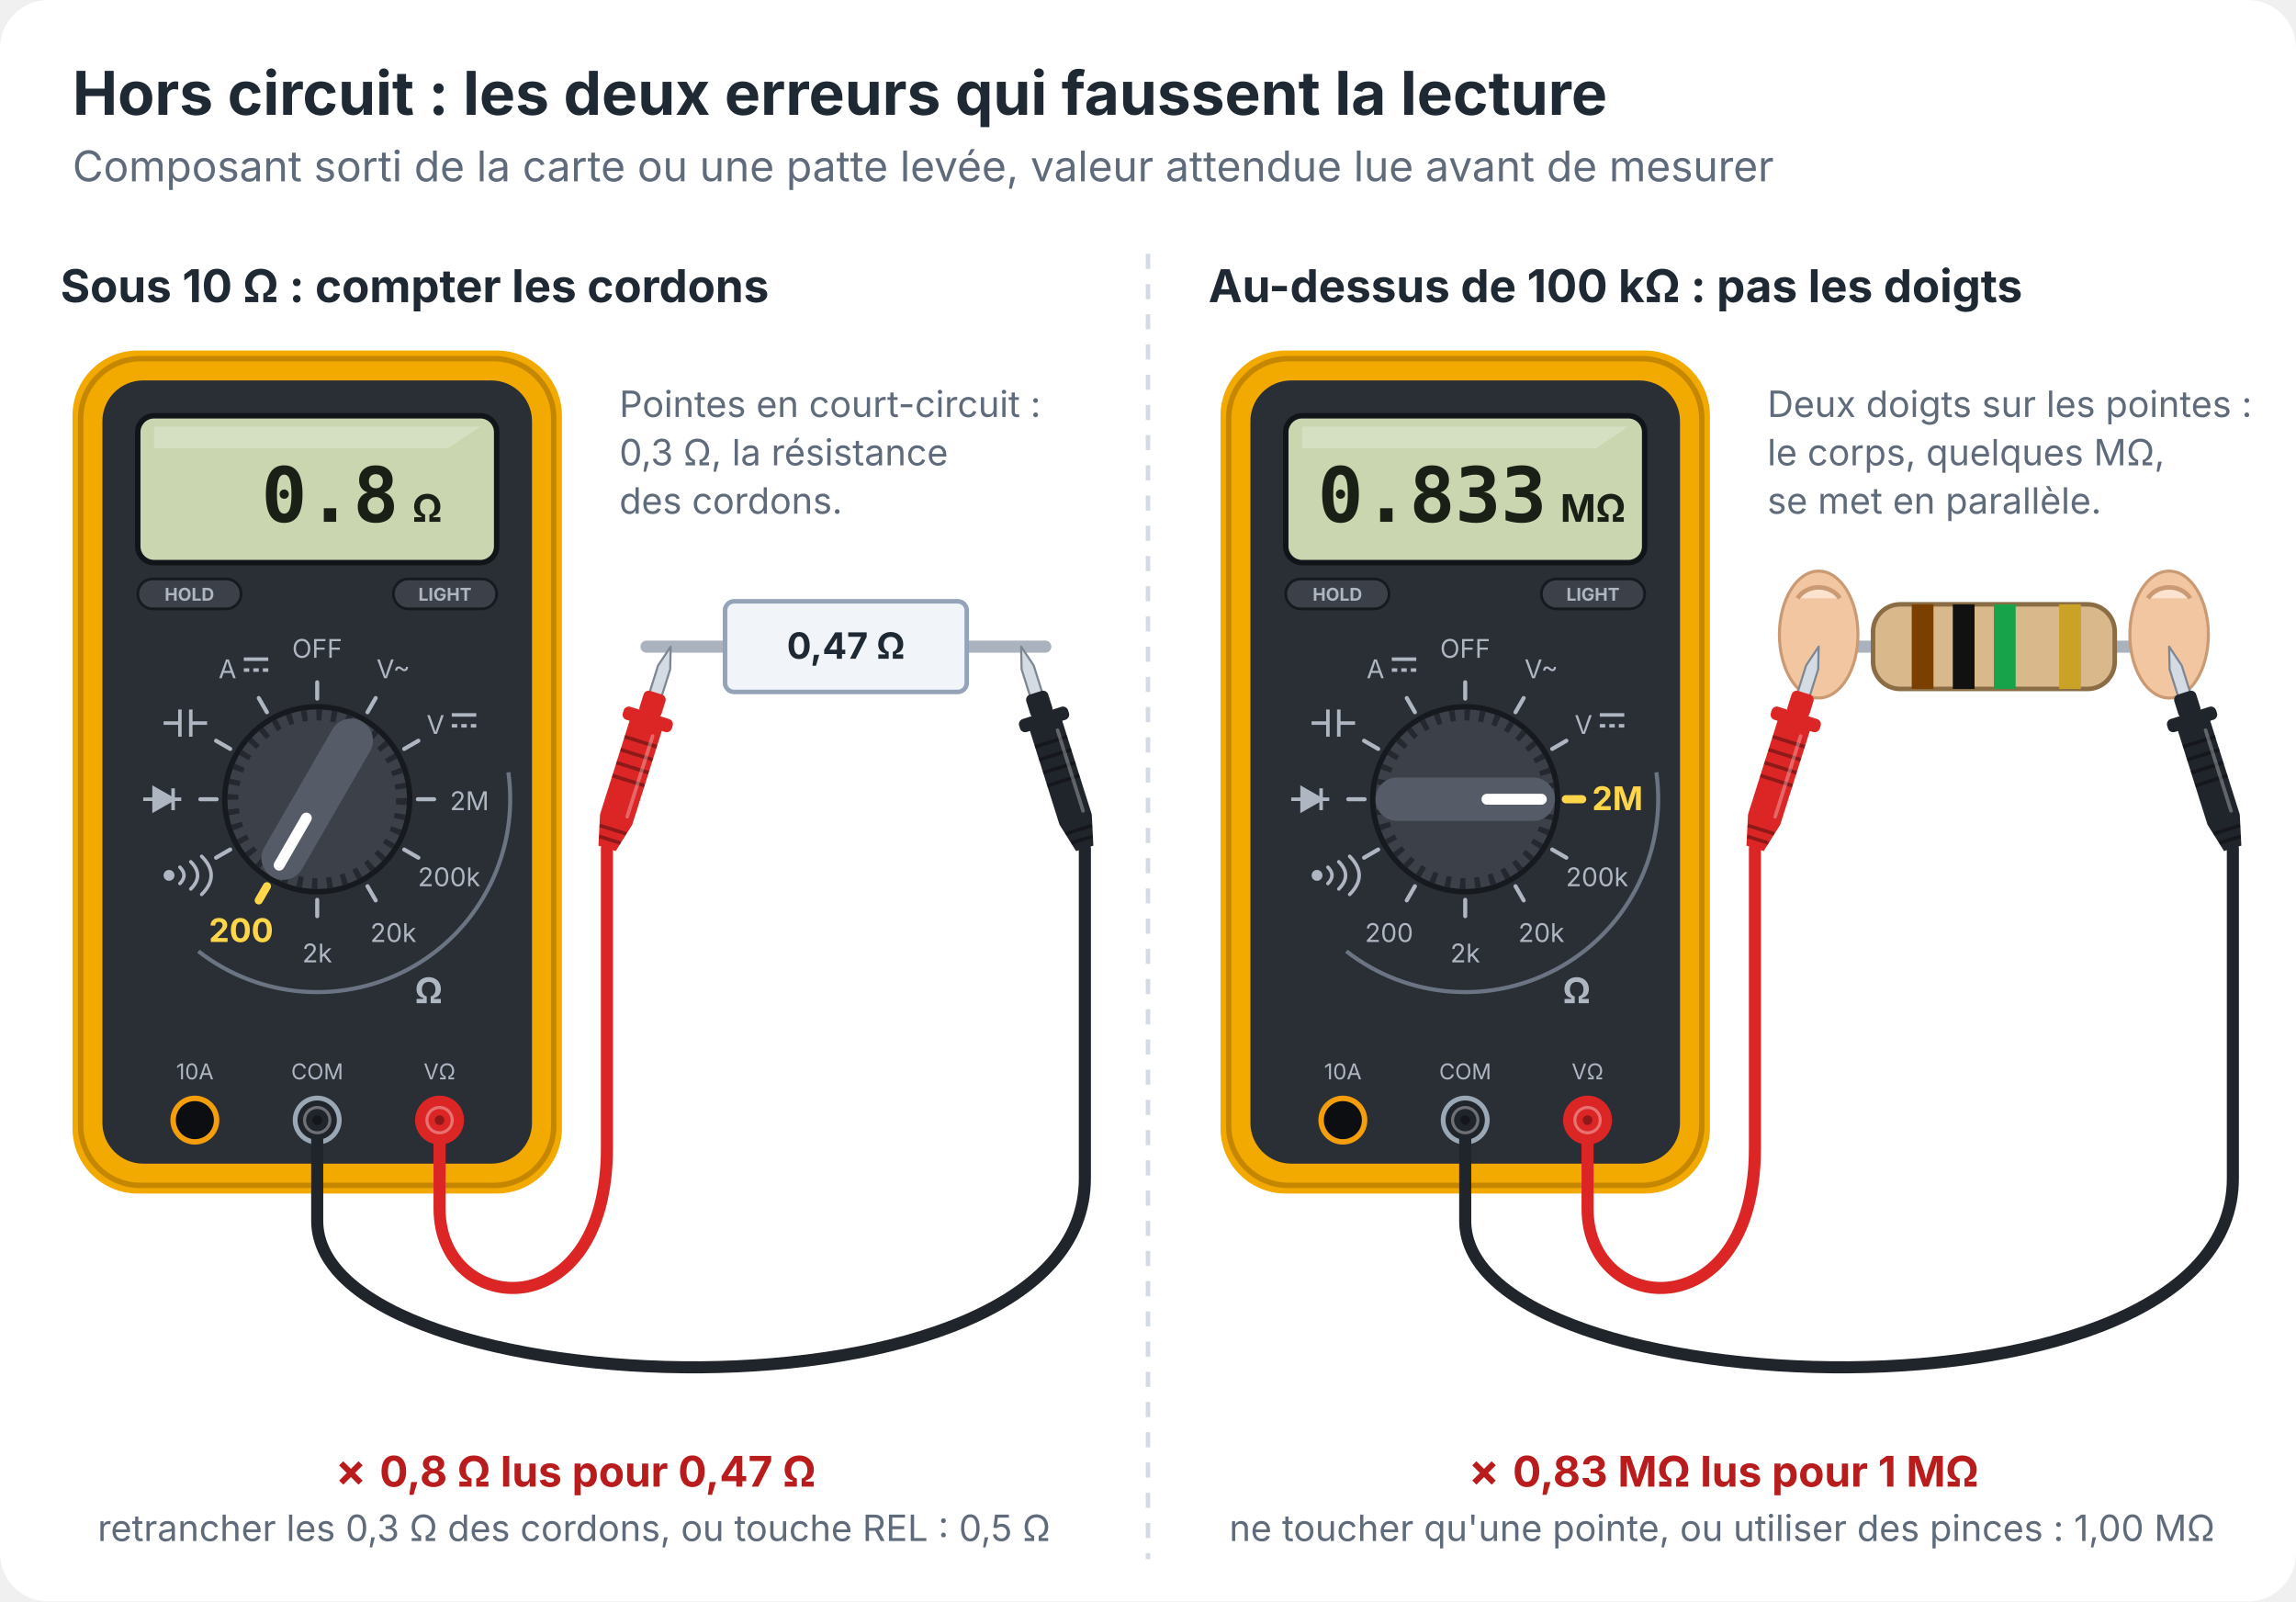
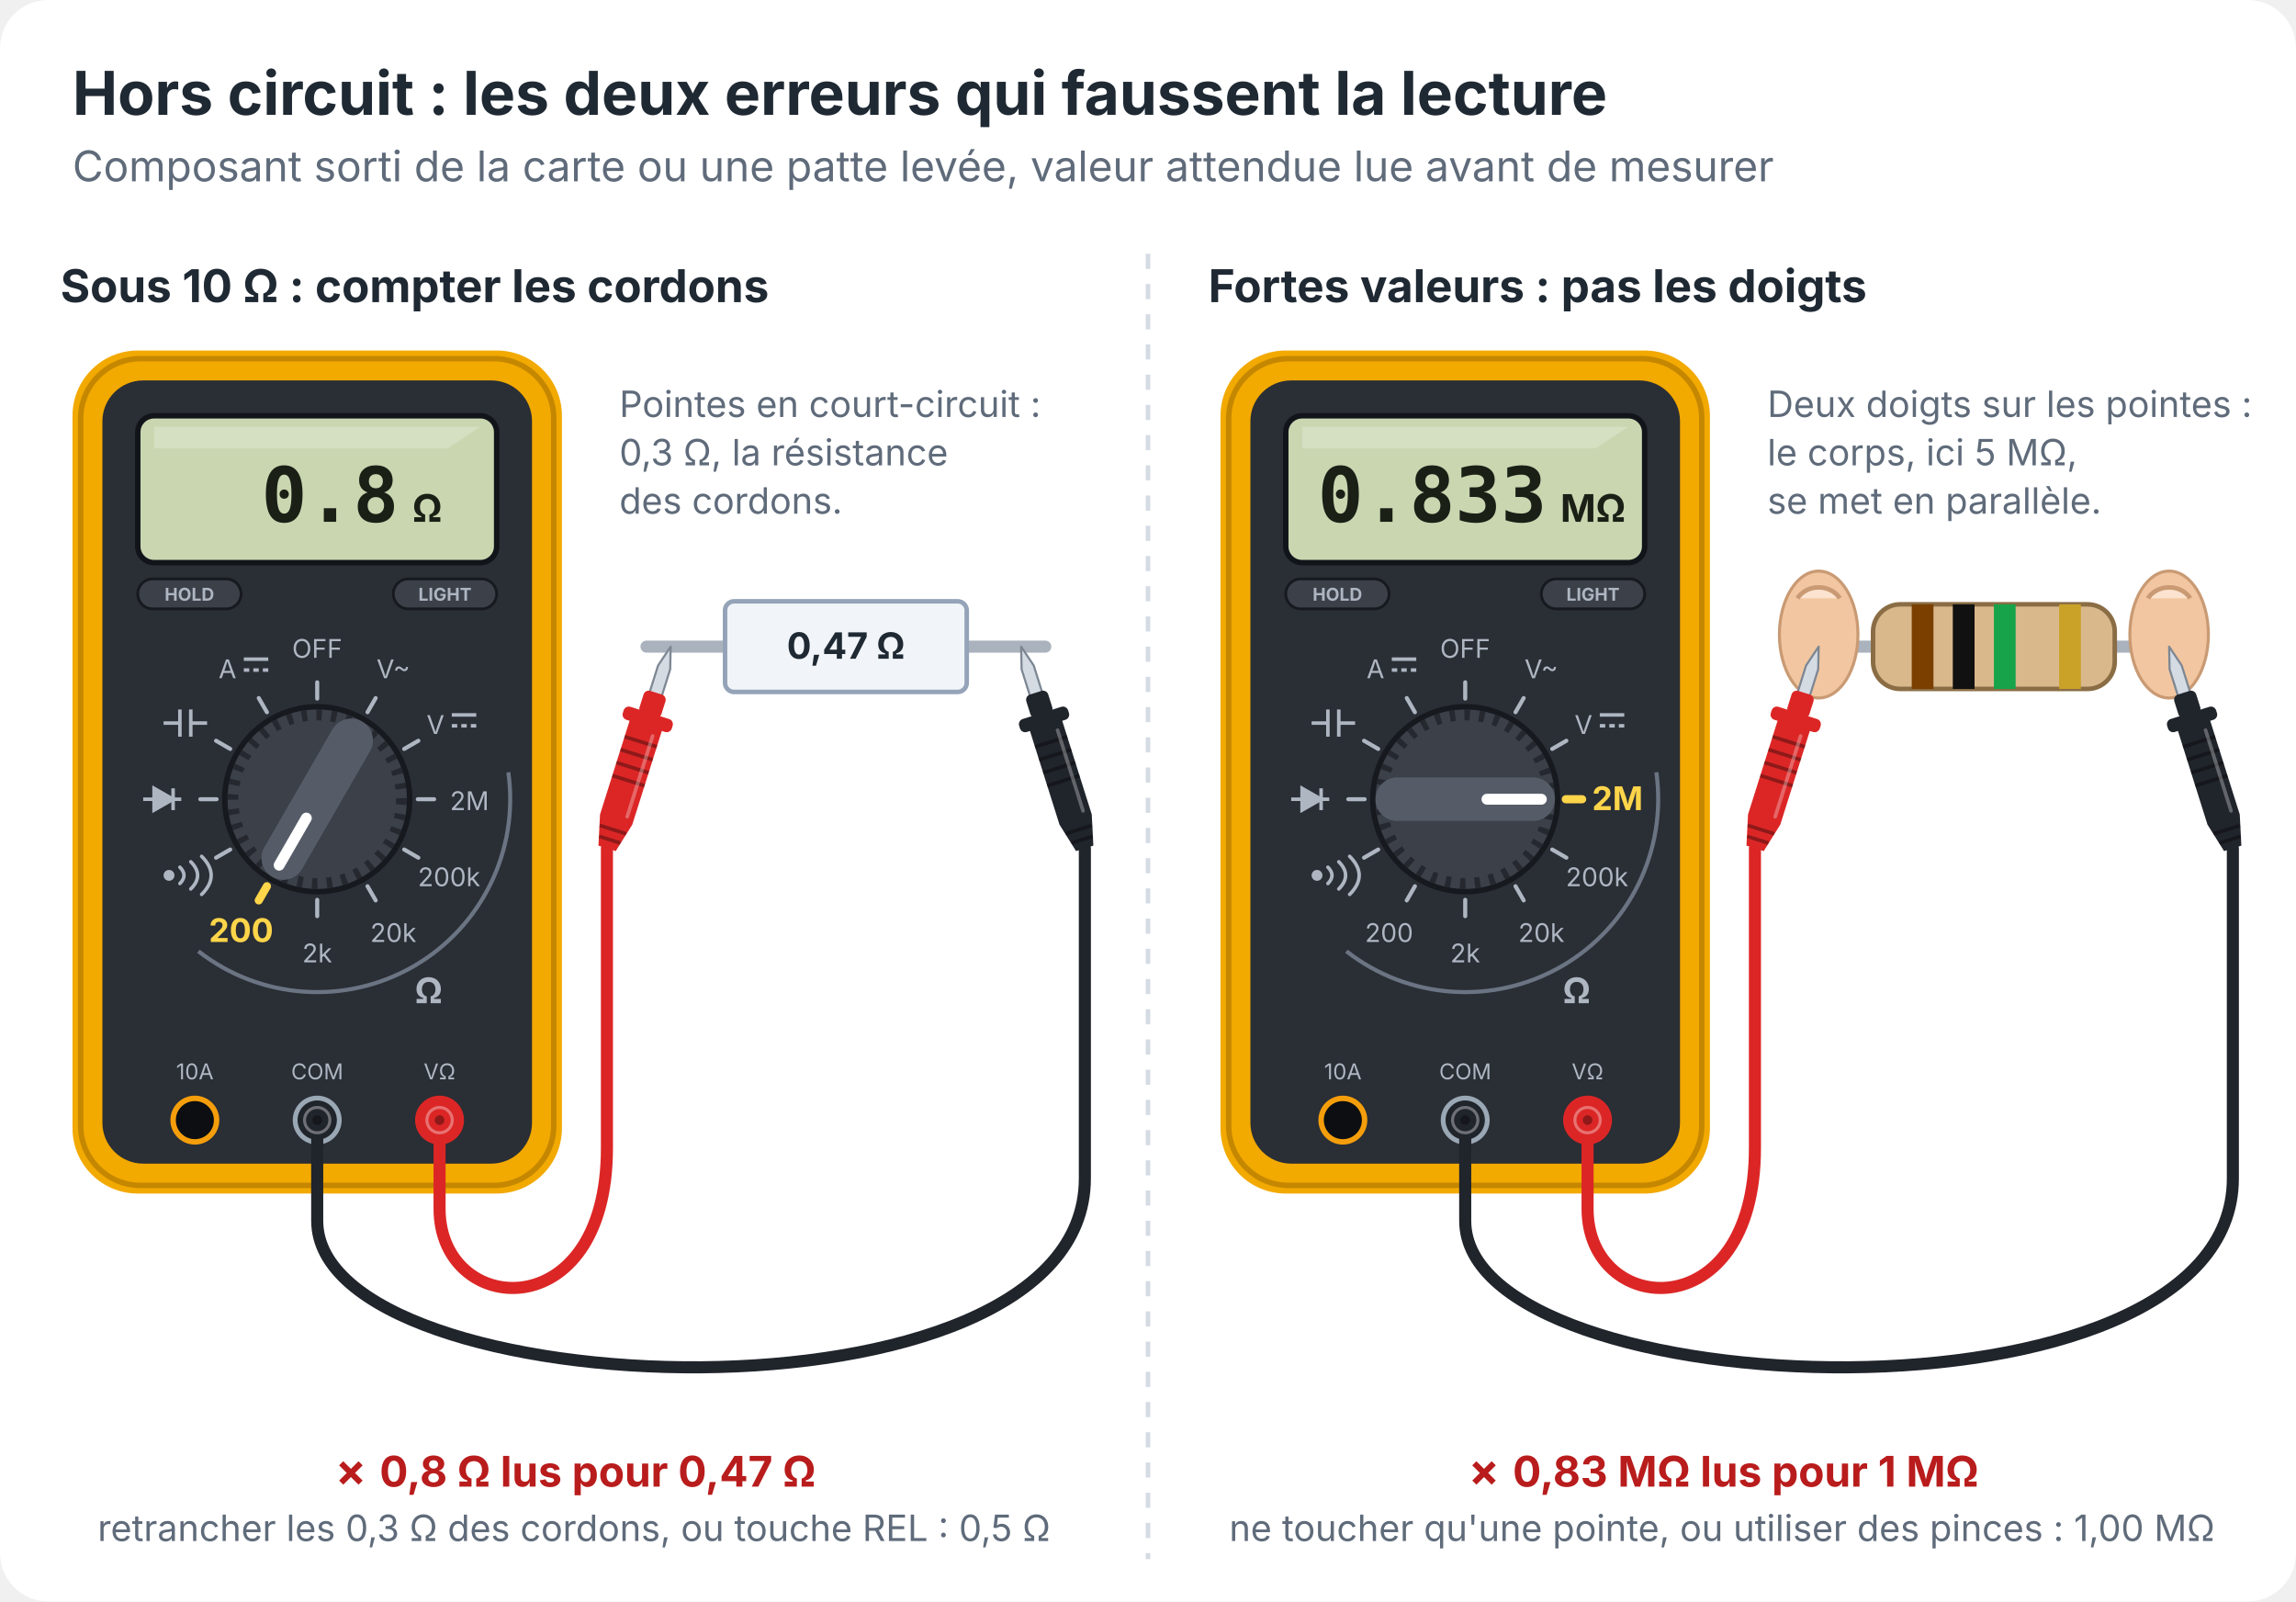
<svg xmlns="http://www.w3.org/2000/svg" viewBox="0 0 760 530" role="img" aria-labelledby="t d" font-family="system-ui, -apple-system, Segoe UI, sans-serif">
  <style>
    .bg{fill:#ffffff}.fg{fill:#1f2933}.mut{fill:#5f6b7a}
    .wire{stroke:#1f2933;stroke-width:3;fill:none;stroke-linecap:round;stroke-linejoin:round}
    .panel{fill:#f3f5f8;stroke:#d5dbe3}.grid{stroke:#d5dbe3;stroke-width:1.5;stroke-dasharray:5 5;fill:none}
    .ok{fill:#15803d}.no{fill:#b91c1c}.warn{fill:#b45309}.blue{fill:#2563eb}.amber{fill:#b45309}
    .blk{stroke:#20242b}.blkf{fill:#20242b}
    .flow{fill:none;stroke-width:4;stroke-linecap:round;stroke-dasharray:1 13;animation:run 1.1s linear infinite}
    .fb{stroke:#2563eb}.fa{stroke:#d97706}.fr{stroke:#dc2626}
    @keyframes run{to{stroke-dashoffset:-14}}
    @media (prefers-reduced-motion: reduce){.flow{animation:none}}
    @media (prefers-color-scheme: dark){
      .bg{fill:#0d1117}.fg{fill:#e6edf3}.mut{fill:#9aa7b4}.wire{stroke:#c9d1d9}
      .panel{fill:#161b22;stroke:#30363d}.grid{stroke:#30363d}
      .ok{fill:#4ade80}.no{fill:#f87171}.warn{fill:#fbbf24}.blue{fill:#60a5fa}.amber{fill:#fbbf24}
      .blk{stroke:#8b949e}.blkf{fill:#8b949e}.fb{stroke:#60a5fa}.fa{stroke:#fbbf24}.fr{stroke:#f87171}
    }
  </style>
  <rect class="bg" width="760" height="530" rx="16" />
  <text class="fg" x="24" y="38" font-size="20" font-weight="700">Hors circuit : les deux erreurs qui faussent la lecture</text>
  <text class="mut" x="24" y="60" font-size="14">Composant sorti de la carte ou une patte levée, valeur attendue lue avant de mesurer</text>
  <path class="grid" d="M380 84 V516" />
  <text class="fg" x="20" y="100" font-size="15" font-weight="700">Sous 10 Ω : compter les cordons</text>
  <g data-sel="200" transform="translate(24 116) scale(0.9)">
    <rect width="180" height="310" rx="24" fill="#f2a900" />
    <rect x="3" y="3" width="174" height="304" rx="22" fill="none" stroke="#c58700" stroke-width="2" />
    <rect x="11" y="11" width="158" height="288" rx="15" fill="#2a2e35" />
    <rect x="24" y="24" width="132" height="54" rx="6" fill="#c9d6b0" stroke="#11151a" stroke-width="2" />
    <path d="M30 28 H150 L138 36 H30 Z" fill="#ffffff" fill-opacity="0.22" />
    <rect x="24" y="84" width="38" height="11" rx="5.5" fill="#3b4049" stroke="#16191e" />
    <text x="43" y="92" font-size="6.5" font-weight="700" text-anchor="middle" fill="#aeb6c2">HOLD</text>
    <rect x="118" y="84" width="38" height="11" rx="5.5" fill="#3b4049" stroke="#16191e" />
    <text x="137" y="92" font-size="6.5" font-weight="700" text-anchor="middle" fill="#aeb6c2">LIGHT</text>
    <text x="120" y="63" font-size="28" font-weight="700" text-anchor="end" font-family="ui-monospace, Menlo, Consolas, monospace" fill="#1a2016">0.8</text>
    <text x="125" y="63" font-size="14" font-weight="700" fill="#1a2016">Ω</text>
    <path d="M160.3 155.1 A71 71 0 0 1 46.3 220.9" fill="none" stroke="#6b7482" stroke-width="1.5" />
    <text x="131.0" y="240.0" font-size="13" font-weight="700" text-anchor="middle" fill="#aeb6c2">Ω</text>
    <path d="M90.0 128.0 L90.0 122.0" stroke="#aeb6c2" stroke-width="1.5" stroke-linecap="round" />
    <text x="90.0" y="113.0" font-size="9.5" text-anchor="middle" fill="#aeb6c2">OFF</text>
    <path d="M108.5 133.0 L111.5 127.8" stroke="#aeb6c2" stroke-width="1.5" stroke-linecap="round" />
    <text x="118.0" y="120.5" font-size="9.5" text-anchor="middle" fill="#aeb6c2">V~</text>
    <path d="M122.0 146.5 L127.2 143.5" stroke="#aeb6c2" stroke-width="1.5" stroke-linecap="round" />
    <text x="133.5" y="141.0" font-size="9.5" text-anchor="middle" fill="#aeb6c2">V</text>
    <path d="M139.5 134.0 h9 M139.5 138.0 h2 m1.5 0 h2 m1.5 0 h2" stroke="#aeb6c2" stroke-width="1.3" fill="none" />
    <path d="M127.0 165.0 L133.0 165.0" stroke="#aeb6c2" stroke-width="1.5" stroke-linecap="round" />
    <text x="146.0" y="169.0" font-size="9.5" text-anchor="middle" fill="#aeb6c2">2M</text>
    <path d="M122.0 183.5 L127.2 186.5" stroke="#aeb6c2" stroke-width="1.5" stroke-linecap="round" />
    <text x="138.5" y="197.0" font-size="9.5" text-anchor="middle" fill="#aeb6c2">200k</text>
    <path d="M108.5 197.0 L111.5 202.2" stroke="#aeb6c2" stroke-width="1.5" stroke-linecap="round" />
    <text x="118.0" y="217.5" font-size="9.5" text-anchor="middle" fill="#aeb6c2">20k</text>
    <path d="M90.0 202.0 L90.0 208.0" stroke="#aeb6c2" stroke-width="1.5" stroke-linecap="round" />
    <text x="90.0" y="225.0" font-size="9.5" text-anchor="middle" fill="#aeb6c2">2k</text>
    <path d="M71.5 197.0 L68.5 202.2" stroke="#ffd54a" stroke-width="3" stroke-linecap="round" />
    <text x="62.0" y="217.5" font-size="12" text-anchor="middle" font-weight="700" fill="#ffd54a">200</text>
    <path d="M58.0 183.5 L52.8 186.5" stroke="#aeb6c2" stroke-width="1.5" stroke-linecap="round" />
    <circle cx="35.5" cy="193.0" r="2" fill="#aeb6c2" />
    <path d="M39.5 190.0 q3 3 0 6 M43.5 188.0 q5 5 0 10 M47.5 186.0 q7 7 0 14" stroke="#aeb6c2" stroke-width="1.3" fill="none" stroke-linecap="round" />
    <path d="M53.0 165.0 L47.0 165.0" stroke="#aeb6c2" stroke-width="1.5" stroke-linecap="round" />
    <path d="M26.0 165.0 h14 M30.0 161.0 v8 l7 -4 z M37.0 161.0 v8" stroke="#aeb6c2" stroke-width="1.3" fill="#aeb6c2" />
    <path d="M58.0 146.5 L52.8 143.5" stroke="#aeb6c2" stroke-width="1.5" stroke-linecap="round" />
    <path d="M33.5 137.0 h6 M39.5 132.0 v10 M43.5 132.0 v10 M43.5 137.0 h6" stroke="#aeb6c2" stroke-width="1.3" fill="none" />
    <path d="M71.5 133.0 L68.5 127.8" stroke="#aeb6c2" stroke-width="1.5" stroke-linecap="round" />
    <text x="57.0" y="120.5" font-size="9.5" text-anchor="middle" fill="#aeb6c2">A</text>
    <path d="M63.0 113.5 h9 M63.0 117.5 h2 m1.5 0 h2 m1.5 0 h2" stroke="#aeb6c2" stroke-width="1.3" fill="none" />
    <circle cx="90" cy="165" r="34" fill="#3b4049" stroke="#16191e" stroke-width="2" />
    <circle cx="90" cy="165" r="31" fill="none" stroke="#16191e" stroke-opacity="0.6" stroke-width="4" stroke-dasharray="2 3.4" />
    <g transform="rotate(210 90 165)">
      <rect x="82" y="132" width="16" height="66" rx="8" fill="#555c68" />
      <path d="M90 137 V157" stroke="#ffffff" stroke-width="4" stroke-linecap="round" />
    </g>
    <text x="45" y="268" font-size="8" text-anchor="middle" fill="#aeb6c2">10A</text>
    <circle cx="45" cy="283" r="8" fill="#0c0e11" stroke="#f59e0b" stroke-width="2" />
    <text x="90" y="268" font-size="8" text-anchor="middle" fill="#aeb6c2">COM</text>
    <circle cx="90" cy="283" r="8" fill="#0c0e11" stroke="#9aa7b4" stroke-width="2" />
    <text x="135" y="268" font-size="8" text-anchor="middle" fill="#aeb6c2">VΩ</text>
    <circle cx="135" cy="283" r="8" fill="#0c0e11" stroke="#dc2626" stroke-width="2" />
  </g>
  <text class="mut" x="205" y="138" font-size="12">Pointes en court-circuit :</text>
  <text class="mut" x="205" y="154" font-size="12">0,3 Ω, la résistance</text>
  <text class="mut" x="205" y="170" font-size="12">des cordons.</text>
  <path stroke="#aab2bd" stroke-width="4" fill="none" stroke-linecap="round" d="M214 214 H346" />
  <rect x="240" y="199.0" width="80" height="30" rx="3" fill="#f1f5f9" stroke="#94a3b8" stroke-width="1.5" />
  <text x="280.0" y="218" font-size="12" font-weight="700" text-anchor="middle" fill="#1f2933">0,47 Ω</text>
  <path stroke="#dc2626" stroke-width="4" fill="none" stroke-linecap="round" d="M145.5 370.7 V400 C145.5 436 200.9 440 200.9 380 L200.9 280.8" />
  <circle fill="#dc2626" cx="145.5" cy="370.7" r="6.5" />
  <circle cx="145.5" cy="370.7" r="4.2" fill="none" stroke="#ffffff" stroke-opacity="0.35" stroke-width="1" />
  <circle cx="145.5" cy="370.7" r="1.6" fill="#000000" fill-opacity="0.35" />
  <g data-probe="red" transform="translate(222.0 214.0) rotate(107.5)">
    <path d="M0 0 L7.2 -2.1 H17.0 V2.1 H7.2 Z" fill="#d5dbe3" stroke="#7d8794" stroke-width="0.7" stroke-linejoin="round" />
    <rect fill="#dc2626" x="16.0" y="-3.8" width="8" height="7.6" rx="1.8" />
    <path fill="#dc2626" d="M26.0 -5.6 H60.0 L70.0 -3 V3 L60.0 5.6 H26.0 Z" stroke-linejoin="round" />
    <rect fill="#dc2626" x="23.0" y="-8.5" width="4.5" height="17" rx="1.8" />
    <path d="M33.0 -5.6 v11.2 M37.5 -5.6 v11.2 M42.0 -5.6 v11.2 M46.5 -5.6 v11.2 M63.5 -4.6 v9.2 M67.0 -3.7 v7.4" stroke="#000000" stroke-opacity="0.35" stroke-width="1.2" fill="none" />
    <path d="M30.0 -3.2 H58.0" stroke="#ffffff" stroke-opacity="0.3" stroke-width="1.2" stroke-linecap="round" />
  </g>
  <path class="blk" stroke-width="4" fill="none" stroke-linecap="round" d="M105.0 370.7 V404 C105.0 466 359.1 476 359.1 390 L359.1 280.8" />
  <circle class="blkf" cx="105.0" cy="370.7" r="6.5" />
  <circle cx="105.0" cy="370.7" r="4.2" fill="none" stroke="#ffffff" stroke-opacity="0.35" stroke-width="1" />
  <circle cx="105.0" cy="370.7" r="1.6" fill="#000000" fill-opacity="0.35" />
  <g data-probe="black" transform="translate(338.0 214.0) rotate(72.5)">
    <path d="M0 0 L7.2 -2.1 H17.0 V2.1 H7.2 Z" fill="#d5dbe3" stroke="#7d8794" stroke-width="0.7" stroke-linejoin="round" />
    <rect class="blkf" x="16.0" y="-3.8" width="8" height="7.6" rx="1.8" />
    <path class="blkf" d="M26.0 -5.6 H60.0 L70.0 -3 V3 L60.0 5.6 H26.0 Z" stroke-linejoin="round" />
    <rect class="blkf" x="23.0" y="-8.5" width="4.5" height="17" rx="1.8" />
    <path d="M33.0 -5.6 v11.2 M37.5 -5.6 v11.2 M42.0 -5.6 v11.2 M46.5 -5.6 v11.2 M63.5 -4.6 v9.2 M67.0 -3.7 v7.4" stroke="#000000" stroke-opacity="0.35" stroke-width="1.2" fill="none" />
    <path d="M30.0 -3.2 H58.0" stroke="#ffffff" stroke-opacity="0.3" stroke-width="1.2" stroke-linecap="round" />
  </g>
  <text class="no" x="190" y="492" font-size="14" text-anchor="middle" font-weight="700">✗ 0,8 Ω lus pour 0,47 Ω</text>
  <text class="mut" x="190" y="510" font-size="12" text-anchor="middle">retrancher les 0,3 Ω des cordons, ou touche REL : 0,5 Ω</text>
-   <text class="fg" x="400" y="100" font-size="15" font-weight="700">Au-dessus de 100 kΩ : pas les doigts</text>
+   <text class="fg" x="400" y="100" font-size="15" font-weight="700">Fortes valeurs : pas les doigts</text>
  <g data-sel="2M" transform="translate(404 116) scale(0.9)">
    <rect width="180" height="310" rx="24" fill="#f2a900" />
    <rect x="3" y="3" width="174" height="304" rx="22" fill="none" stroke="#c58700" stroke-width="2" />
    <rect x="11" y="11" width="158" height="288" rx="15" fill="#2a2e35" />
    <rect x="24" y="24" width="132" height="54" rx="6" fill="#c9d6b0" stroke="#11151a" stroke-width="2" />
    <path d="M30 28 H150 L138 36 H30 Z" fill="#ffffff" fill-opacity="0.22" />
    <rect x="24" y="84" width="38" height="11" rx="5.5" fill="#3b4049" stroke="#16191e" />
    <text x="43" y="92" font-size="6.5" font-weight="700" text-anchor="middle" fill="#aeb6c2">HOLD</text>
    <rect x="118" y="84" width="38" height="11" rx="5.5" fill="#3b4049" stroke="#16191e" />
    <text x="137" y="92" font-size="6.5" font-weight="700" text-anchor="middle" fill="#aeb6c2">LIGHT</text>
    <text x="120" y="63" font-size="28" font-weight="700" text-anchor="end" font-family="ui-monospace, Menlo, Consolas, monospace" fill="#1a2016">0.833</text>
    <text x="125" y="63" font-size="14" font-weight="700" fill="#1a2016">MΩ</text>
    <path d="M160.3 155.1 A71 71 0 0 1 46.3 220.9" fill="none" stroke="#6b7482" stroke-width="1.5" />
    <text x="131.0" y="240.0" font-size="13" font-weight="700" text-anchor="middle" fill="#aeb6c2">Ω</text>
    <path d="M90.0 128.0 L90.0 122.0" stroke="#aeb6c2" stroke-width="1.5" stroke-linecap="round" />
    <text x="90.0" y="113.0" font-size="9.5" text-anchor="middle" fill="#aeb6c2">OFF</text>
    <path d="M108.5 133.0 L111.5 127.8" stroke="#aeb6c2" stroke-width="1.5" stroke-linecap="round" />
    <text x="118.0" y="120.5" font-size="9.5" text-anchor="middle" fill="#aeb6c2">V~</text>
    <path d="M122.0 146.5 L127.2 143.5" stroke="#aeb6c2" stroke-width="1.5" stroke-linecap="round" />
    <text x="133.5" y="141.0" font-size="9.5" text-anchor="middle" fill="#aeb6c2">V</text>
    <path d="M139.5 134.0 h9 M139.5 138.0 h2 m1.5 0 h2 m1.5 0 h2" stroke="#aeb6c2" stroke-width="1.3" fill="none" />
    <path d="M127.0 165.0 L133.0 165.0" stroke="#ffd54a" stroke-width="3" stroke-linecap="round" />
    <text x="146.0" y="169.0" font-size="12" text-anchor="middle" font-weight="700" fill="#ffd54a">2M</text>
    <path d="M122.0 183.5 L127.2 186.5" stroke="#aeb6c2" stroke-width="1.5" stroke-linecap="round" />
    <text x="138.5" y="197.0" font-size="9.5" text-anchor="middle" fill="#aeb6c2">200k</text>
    <path d="M108.5 197.0 L111.5 202.2" stroke="#aeb6c2" stroke-width="1.5" stroke-linecap="round" />
    <text x="118.0" y="217.5" font-size="9.5" text-anchor="middle" fill="#aeb6c2">20k</text>
    <path d="M90.0 202.0 L90.0 208.0" stroke="#aeb6c2" stroke-width="1.5" stroke-linecap="round" />
    <text x="90.0" y="225.0" font-size="9.5" text-anchor="middle" fill="#aeb6c2">2k</text>
    <path d="M71.5 197.0 L68.5 202.2" stroke="#aeb6c2" stroke-width="1.5" stroke-linecap="round" />
    <text x="62.0" y="217.5" font-size="9.5" text-anchor="middle" fill="#aeb6c2">200</text>
    <path d="M58.0 183.5 L52.8 186.5" stroke="#aeb6c2" stroke-width="1.5" stroke-linecap="round" />
    <circle cx="35.5" cy="193.0" r="2" fill="#aeb6c2" />
    <path d="M39.5 190.0 q3 3 0 6 M43.5 188.0 q5 5 0 10 M47.5 186.0 q7 7 0 14" stroke="#aeb6c2" stroke-width="1.3" fill="none" stroke-linecap="round" />
    <path d="M53.0 165.0 L47.0 165.0" stroke="#aeb6c2" stroke-width="1.5" stroke-linecap="round" />
    <path d="M26.0 165.0 h14 M30.0 161.0 v8 l7 -4 z M37.0 161.0 v8" stroke="#aeb6c2" stroke-width="1.3" fill="#aeb6c2" />
    <path d="M58.0 146.5 L52.8 143.5" stroke="#aeb6c2" stroke-width="1.5" stroke-linecap="round" />
    <path d="M33.5 137.0 h6 M39.5 132.0 v10 M43.5 132.0 v10 M43.5 137.0 h6" stroke="#aeb6c2" stroke-width="1.3" fill="none" />
    <path d="M71.5 133.0 L68.5 127.8" stroke="#aeb6c2" stroke-width="1.5" stroke-linecap="round" />
    <text x="57.0" y="120.5" font-size="9.5" text-anchor="middle" fill="#aeb6c2">A</text>
    <path d="M63.0 113.5 h9 M63.0 117.5 h2 m1.5 0 h2 m1.5 0 h2" stroke="#aeb6c2" stroke-width="1.3" fill="none" />
    <circle cx="90" cy="165" r="34" fill="#3b4049" stroke="#16191e" stroke-width="2" />
    <circle cx="90" cy="165" r="31" fill="none" stroke="#16191e" stroke-opacity="0.6" stroke-width="4" stroke-dasharray="2 3.4" />
    <g transform="rotate(90 90 165)">
      <rect x="82" y="132" width="16" height="66" rx="8" fill="#555c68" />
      <path d="M90 137 V157" stroke="#ffffff" stroke-width="4" stroke-linecap="round" />
    </g>
    <text x="45" y="268" font-size="8" text-anchor="middle" fill="#aeb6c2">10A</text>
    <circle cx="45" cy="283" r="8" fill="#0c0e11" stroke="#f59e0b" stroke-width="2" />
    <text x="90" y="268" font-size="8" text-anchor="middle" fill="#aeb6c2">COM</text>
    <circle cx="90" cy="283" r="8" fill="#0c0e11" stroke="#9aa7b4" stroke-width="2" />
    <text x="135" y="268" font-size="8" text-anchor="middle" fill="#aeb6c2">VΩ</text>
    <circle cx="135" cy="283" r="8" fill="#0c0e11" stroke="#dc2626" stroke-width="2" />
  </g>
  <text class="mut" x="585" y="138" font-size="12">Deux doigts sur les pointes :</text>
-   <text class="mut" x="585" y="154" font-size="12">le corps, quelques MΩ,</text>
+   <text class="mut" x="585" y="154" font-size="12">le corps, ici 5 MΩ,</text>
  <text class="mut" x="585" y="170" font-size="12">se met en parallèle.</text>
  <path stroke="#aab2bd" stroke-width="4" fill="none" stroke-linecap="round" d="M594 214 H726" />
  <rect x="620" y="200.0" width="80" height="28" rx="9" fill="#d9b88c" stroke="#8a6d45" stroke-width="1.5" />
  <rect x="632.8" y="200.0" width="7.2" height="28" fill="#7b3f00" />
  <rect x="646.4" y="200.0" width="7.2" height="28" fill="#111111" />
  <rect x="660.0" y="200.0" width="7.2" height="28" fill="#16a34a" />
  <rect x="681.6" y="200.0" width="7.2" height="28" fill="#c9a227" />
  <ellipse cx="602" cy="210" rx="13" ry="21" fill="#f2c6a0" stroke="#c99a73" />
  <path d="M595 198 a8 7 0 0 1 14 0" stroke="#c99a73" stroke-width="1.5" fill="#fbe3cf" />
  <ellipse cx="718" cy="210" rx="13" ry="21" fill="#f2c6a0" stroke="#c99a73" />
  <path d="M711 198 a8 7 0 0 1 14 0" stroke="#c99a73" stroke-width="1.5" fill="#fbe3cf" />
  <path stroke="#dc2626" stroke-width="4" fill="none" stroke-linecap="round" d="M525.5 370.7 V400 C525.5 436 580.9 440 580.9 380 L580.9 280.8" />
  <circle fill="#dc2626" cx="525.5" cy="370.7" r="6.5" />
  <circle cx="525.5" cy="370.7" r="4.2" fill="none" stroke="#ffffff" stroke-opacity="0.35" stroke-width="1" />
  <circle cx="525.5" cy="370.7" r="1.6" fill="#000000" fill-opacity="0.35" />
  <g data-probe="red" transform="translate(602.0 214.0) rotate(107.5)">
    <path d="M0 0 L7.2 -2.1 H17.0 V2.1 H7.2 Z" fill="#d5dbe3" stroke="#7d8794" stroke-width="0.7" stroke-linejoin="round" />
    <rect fill="#dc2626" x="16.0" y="-3.8" width="8" height="7.6" rx="1.8" />
    <path fill="#dc2626" d="M26.0 -5.6 H60.0 L70.0 -3 V3 L60.0 5.6 H26.0 Z" stroke-linejoin="round" />
    <rect fill="#dc2626" x="23.0" y="-8.5" width="4.5" height="17" rx="1.8" />
    <path d="M33.0 -5.6 v11.2 M37.5 -5.6 v11.2 M42.0 -5.6 v11.2 M46.5 -5.6 v11.2 M63.5 -4.6 v9.2 M67.0 -3.7 v7.4" stroke="#000000" stroke-opacity="0.35" stroke-width="1.2" fill="none" />
    <path d="M30.0 -3.2 H58.0" stroke="#ffffff" stroke-opacity="0.3" stroke-width="1.2" stroke-linecap="round" />
  </g>
  <path class="blk" stroke-width="4" fill="none" stroke-linecap="round" d="M485.0 370.7 V404 C485.0 466 739.1 476 739.1 390 L739.1 280.8" />
  <circle class="blkf" cx="485.0" cy="370.7" r="6.5" />
  <circle cx="485.0" cy="370.7" r="4.2" fill="none" stroke="#ffffff" stroke-opacity="0.35" stroke-width="1" />
  <circle cx="485.0" cy="370.7" r="1.6" fill="#000000" fill-opacity="0.35" />
  <g data-probe="black" transform="translate(718.0 214.0) rotate(72.5)">
    <path d="M0 0 L7.2 -2.1 H17.0 V2.1 H7.2 Z" fill="#d5dbe3" stroke="#7d8794" stroke-width="0.7" stroke-linejoin="round" />
    <rect class="blkf" x="16.0" y="-3.8" width="8" height="7.6" rx="1.8" />
    <path class="blkf" d="M26.0 -5.6 H60.0 L70.0 -3 V3 L60.0 5.6 H26.0 Z" stroke-linejoin="round" />
    <rect class="blkf" x="23.0" y="-8.5" width="4.5" height="17" rx="1.8" />
    <path d="M33.0 -5.6 v11.2 M37.5 -5.6 v11.2 M42.0 -5.6 v11.2 M46.5 -5.6 v11.2 M63.5 -4.6 v9.2 M67.0 -3.7 v7.4" stroke="#000000" stroke-opacity="0.35" stroke-width="1.2" fill="none" />
    <path d="M30.0 -3.2 H58.0" stroke="#ffffff" stroke-opacity="0.3" stroke-width="1.2" stroke-linecap="round" />
  </g>
  <text class="no" x="570" y="492" font-size="14" text-anchor="middle" font-weight="700">✗ 0,83 MΩ lus pour 1 MΩ</text>
  <text class="mut" x="570" y="510" font-size="12" text-anchor="middle">ne toucher qu'une pointe, ou utiliser des pinces : 1,00 MΩ</text>
</svg>
